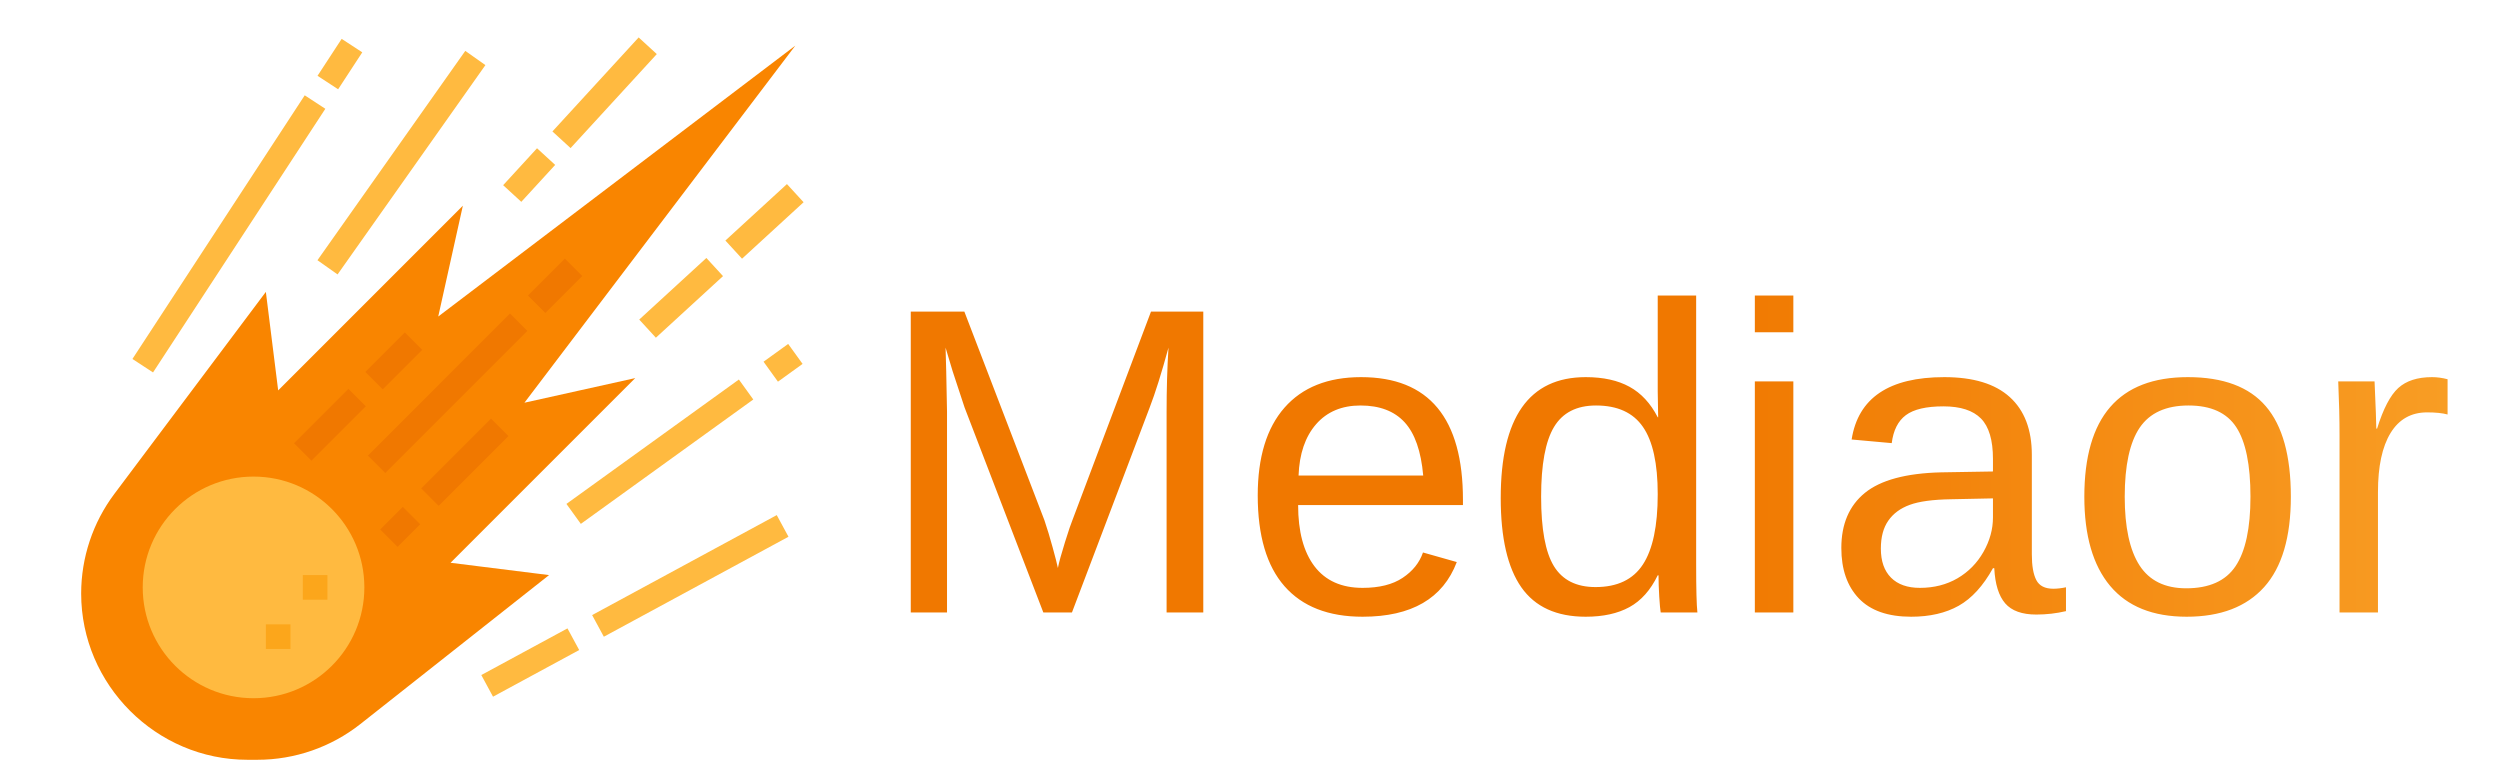
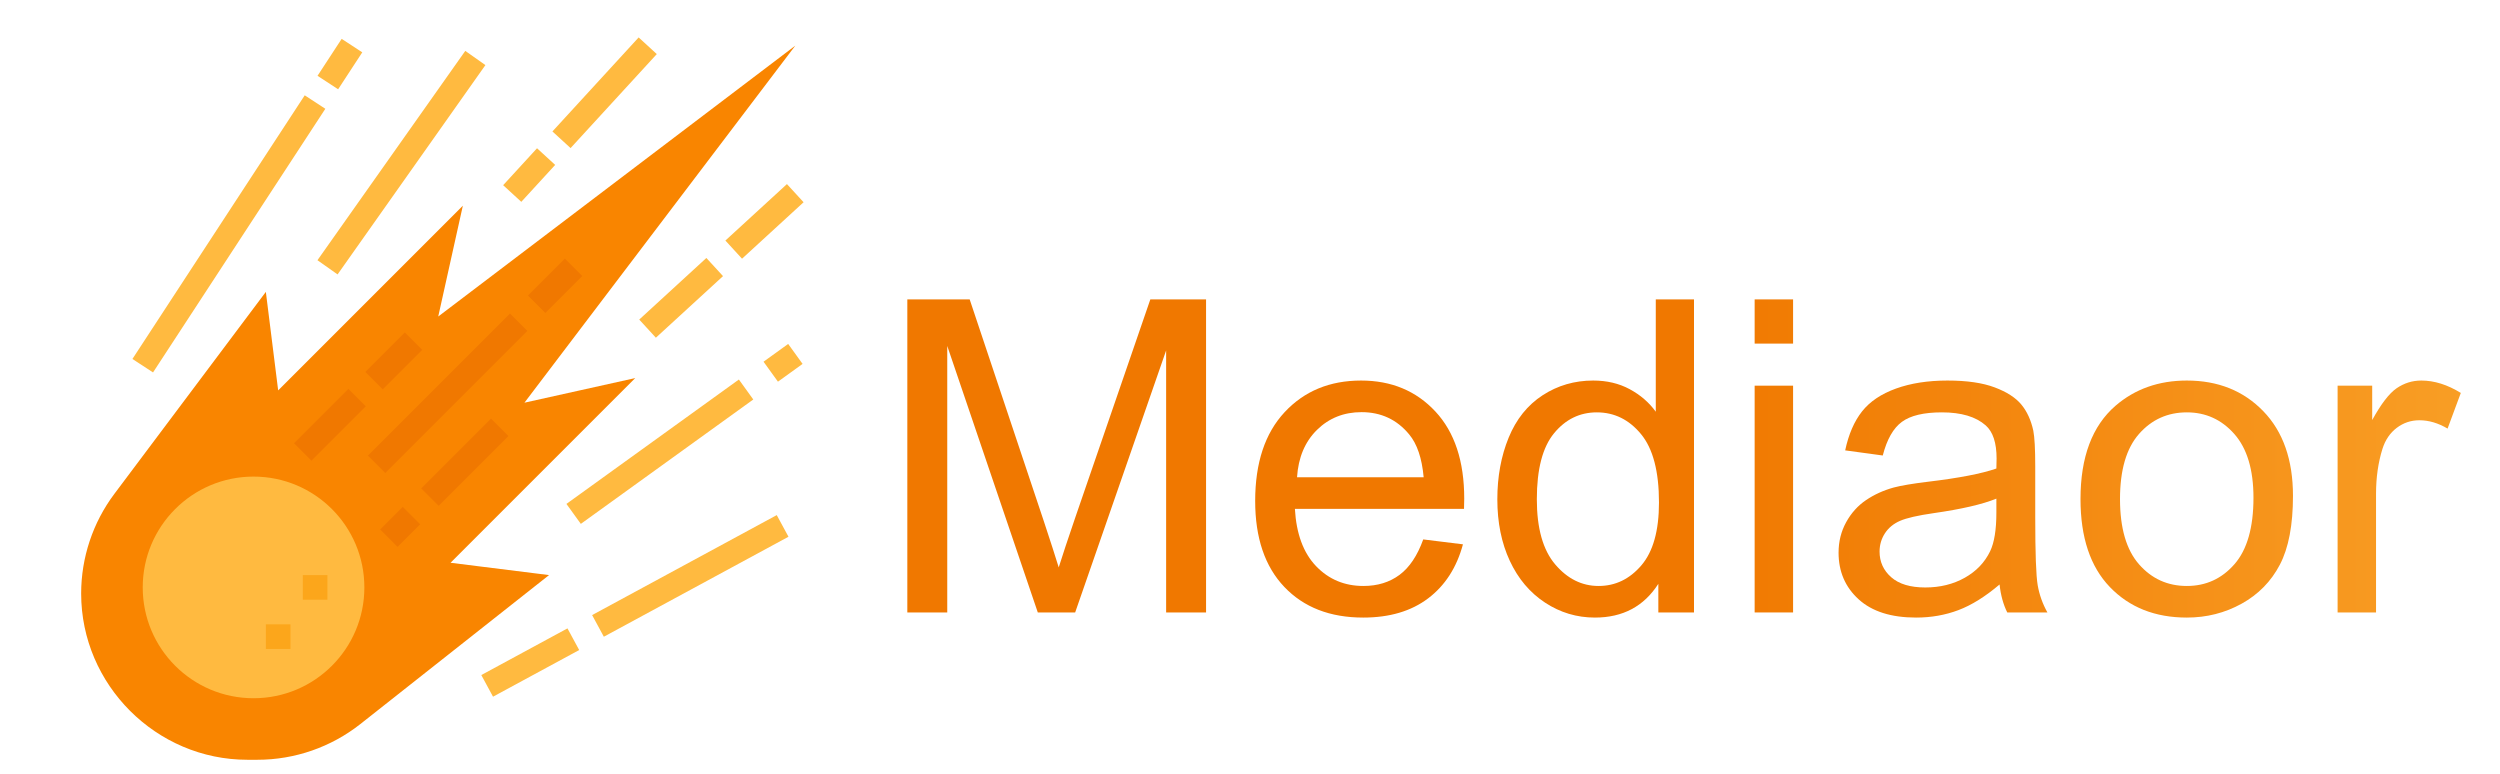
- <svg xmlns="http://www.w3.org/2000/svg" width="100%" height="100%" viewBox="0 0 498 154" version="1.1" xml:space="preserve" style="fill-rule:evenodd;clip-rule:evenodd;stroke-linejoin:round;stroke-miterlimit:2;">
-   <g id="Artboard1" transform="matrix(0.954624,0,0,1,-293.989,0.379003)">
-     <rect x="307.963" y="-0.379" width="521.271" height="153.164" style="fill:none;" />
-     <g id="Flat" transform="matrix(0.321166,0,0,0.306593,295.845,6.89542)">
-       <g transform="matrix(1,0,0,1,66.4648,-18.0798)">
-         <path d="M312,256L488,24L256,200L272,128L152,248L144,184L45.6,315.2C31.582,333.891 24,356.636 24,380C24,439.247 72.753,488 132,488L138.506,488C162.786,488 186.371,479.812 205.428,464.767L328,368L264,360L384,240L312,256Z" style="fill:rgb(249,133,0);fill-rule:nonzero;" />
-       </g>
-       <g transform="matrix(1,0,0,1,66.4648,-18.0798)">
-         <circle cx="136" cy="376" r="72" style="fill:rgb(255,186,64);" />
-       </g>
-       <g transform="matrix(1,0,0,1,66.4648,-18.0798)">
-         <rect x="168" y="368" width="16" height="16" style="fill:rgb(252,166,27);" />
-       </g>
-       <g transform="matrix(1,0,0,1,66.4648,-18.0798)">
-         <rect x="144" y="400" width="16" height="16" style="fill:rgb(252,166,27);" />
-       </g>
-       <g transform="matrix(1,0,0,1,66.4648,-18.0798)">
-         <g transform="matrix(0.577,-0.817,0.817,0.577,16.519,231.878)">
-           <rect x="148.765" y="92" width="166.469" height="16" style="fill:rgb(255,186,64);" />
-         </g>
-         <g transform="matrix(0.811,-0.585,0.585,0.811,-43.661,324.523)">
-           <rect x="470.132" y="221.778" width="19.737" height="15.999" style="fill:rgb(255,186,64);" />
-         </g>
-         <g transform="matrix(0.811,-0.585,0.585,0.811,-92.633,288.623)">
-           <rect x="330.922" y="279.556" width="138.156" height="15.999" style="fill:rgb(255,186,64);" />
-         </g>
-         <g transform="matrix(0.547,-0.837,0.837,0.547,56.864,177.123)">
-           <rect x="177.816" y="28" width="28.675" height="15.999" style="fill:rgb(255,186,64);" />
-         </g>
-         <g transform="matrix(0.547,-0.837,0.837,0.547,-68.163,166.693)">
-           <rect x="17.67" y="138.353" width="204.66" height="15.999" style="fill:rgb(255,186,64);" />
-         </g>
-         <g transform="matrix(0.879,-0.476,0.476,0.879,-124.818,244.542)">
-           <rect x="351.763" y="360.5" width="136.473" height="16" style="fill:rgb(255,186,64);" />
-         </g>
-         <g transform="matrix(0.879,-0.476,0.476,0.879,-164.206,201.806)">
-           <rect x="284.156" y="416.833" width="63.688" height="16" style="fill:rgb(255,186,64);" />
-         </g>
-         <g transform="matrix(0.676,-0.737,0.737,0.676,77.833,286.018)">
-           <rect x="322.563" y="46.545" width="82.874" height="16" style="fill:rgb(255,186,64);" />
-         </g>
-         <g transform="matrix(0.676,-0.737,0.737,0.676,22.538,267.232)">
-           <rect x="298.721" y="100" width="32.558" height="16" style="fill:rgb(255,186,64);" />
-         </g>
-         <g transform="matrix(0.737,-0.676,0.676,0.737,29.541,352.609)">
-           <rect x="440.869" y="130.333" width="54.263" height="16.001" style="fill:rgb(255,186,64);" />
-         </g>
-         <g transform="matrix(0.737,-0.676,0.676,0.737,-18.263,329.052)">
-           <rect x="384.22" y="180" width="59.196" height="16.001" style="fill:rgb(255,186,64);" />
-         </g>
-       </g>
-       <g transform="matrix(0.707,-0.707,0.707,0.707,-28.8092,209.589)">
-         <rect x="209.017" y="220.833" width="36.298" height="16" style="fill:rgb(240,120,0);" />
-       </g>
-       <g transform="matrix(0.707,-0.707,0.707,0.707,-70.3122,192.399)">
-         <rect x="160.682" y="262.333" width="49.969" height="16" style="fill:rgb(240,120,0);" />
-       </g>
-       <g transform="matrix(0.707,-0.707,0.707,0.707,36.4308,269.416)">
-         <rect x="315.029" y="172" width="33.941" height="16" style="fill:rgb(240,120,0);" />
-       </g>
-       <g transform="matrix(0.707,-0.707,0.707,0.707,-33.4072,240.49)">
-         <rect x="196.877" y="241.833" width="130.579" height="16" style="fill:rgb(240,120,0);" />
-       </g>
-       <g transform="matrix(0.707,-0.707,0.707,0.707,-61.8392,261.519)">
-         <rect x="241.278" y="286.667" width="64.111" height="16" style="fill:rgb(240,120,0);" />
-       </g>
-       <g transform="matrix(0.707,-0.707,0.707,0.707,-103.842,244.122)">
-         <rect x="220.963" y="328.667" width="20.742" height="16" style="fill:rgb(240,120,0);" />
-       </g>
-       <g transform="matrix(3.01535,0,0,3.01535,606.151,374.195)">
-         <text x="0px" y="0px" style="font-family:'ArialMT', 'Arial', sans-serif;font-size:94.232px;fill:url(#_Linear1);">Mediaor</text>
-       </g>
-     </g>
+ <svg xmlns="http://www.w3.org/2000/svg" viewBox="0 0 498 154" fill-rule="evenodd" clip-rule="evenodd" stroke-linejoin="round" stroke-miterlimit="2">
+   <path fill="none" d="M-0.0 0h497.618v153.164H-0z" />
+   <path d="M104.466 80.219l53.96-71.13-71.13 53.96 4.905-22.075-36.791 36.791-2.453-19.622-30.169 40.225c-4.298 5.731-6.622 12.704-6.622 19.867 0 18.165 14.947 33.112 33.112 33.112h1.995c7.444 0 14.675-2.51 20.518-7.123l37.58-29.668-19.622-2.453 36.791-36.791-22.075 4.905z" fill="#f98500" fill-rule="nonzero" />
+   <circle cx="136" cy="376" r="72" fill="#ffba40" transform="matrix(.3066 0 0 .3066 8.809365 1.731283)" />
+   <path fill="#fca61b" d="M60.317 114.558h4.905v4.905H60.317zM52.959 124.368h4.905v4.905h-4.905z" />
+   <path fill="#ffba40" d="M63.236 51.835l29.449-41.698 4.008 2.83-29.449 41.698zM152.097 72.051l4.908-3.54 2.87 3.978-4.908 3.54zM112.832 100.379l34.352-24.779 2.87 3.978-34.352 24.779zM63.25 15.101l4.809-7.359 4.106 2.683-4.809 7.359zM26.378 71.506l34.323-52.52 4.106 2.683-34.323 52.52zM117.95 122.524l36.779-19.917 2.335 4.312-36.779 19.917zM95.875 134.469l17.164-9.295 2.335 4.312-17.164 9.295zM110.043 26.183l17.176-18.726 3.615 3.316-17.176 18.726zM100.227 36.89l6.748-7.357 3.615 3.316-6.748 7.357zM144.497 47.916l12.261-11.246 3.316 3.616-12.261 11.246zM127.334 63.657L140.71 51.388l3.316 3.616-13.376 12.269z" />
+   <g>
+     <path fill="#f07800" d="M72.774 74.094l7.868-7.868 3.468 3.468-7.868 7.868z" />
+   </g>
+   <g>
+     <path fill="#f07800" d="M58.568 88.297l10.831-10.831 3.468 3.468-10.831 10.831z" />
+   </g>
+   <g>
+     <path fill="#f07800" d="M105.17 58.872l7.357-7.357 3.468 3.468-7.357 7.357z" />
+   </g>
+   <g>
+     <path fill="#f07800" d="M73.285 90.752l28.304-28.304 3.468 3.468-28.304 28.304z" />
+   </g>
+   <g>
+     <path fill="#f07800" d="M83.91 97.293l13.897-13.897 3.468 3.468-13.897 13.897z" />
+   </g>
+   <g>
+     <path fill="#f07800" d="M75.733 105.467l4.496-4.496 3.468 3.468-4.496 4.496z" />
+   </g>
+   <g fill-rule="nonzero">
+     <path d="M6.994 0v-67.453h13.435l15.966 47.76c1.473 4.448 2.546 7.776 3.221 9.985.767-2.454 1.963-6.059 3.589-10.813l16.15-46.932h12.009V0H62.76v-56.456L43.159 0h-8.052L15.598-57.423V0H6.994z" fill="url(#_Linear1)" transform="matrix(.92448 0 0 .92449 174.2733 122)" />
+     <path d="M118.158-15.736l8.558 1.058c-1.349 5-3.849 8.881-7.5 11.641-3.65 2.761-8.312 4.141-13.987 4.141-7.147 0-12.814-2.201-17.002-6.602-4.187-4.402-6.28-10.575-6.28-18.52 0-8.221 2.116-14.601 6.349-19.141 4.234-4.54 9.724-6.81 16.473-6.81 6.533 0 11.871 2.224 16.012 6.672 4.141 4.448 6.211 10.705 6.211 18.773 0 .491-.015 1.227-.046 2.208H90.505c.307 5.368 1.825 9.479 4.555 12.331 2.73 2.853 6.135 4.28 10.215 4.28 3.037 0 5.629-.798 7.776-2.393 2.147-1.595 3.849-4.141 5.107-7.638zM90.965-29.125h27.285c-.368-4.111-1.411-7.194-3.129-9.249-2.638-3.19-6.058-4.785-10.26-4.785-3.804 0-7.002 1.273-9.594 3.819-2.592 2.546-4.026 5.951-4.302 10.215z" fill="url(#_Linear2)" transform="matrix(.92448 0 0 .92449 174.2733 122)" />
+     <path d="M168.817 0v-6.166c-3.098 4.847-7.653 7.27-13.665 7.27-3.896 0-7.477-1.073-10.744-3.221-3.267-2.147-5.798-5.145-7.592-8.995-1.795-3.849-2.692-8.274-2.692-13.274 0-4.877.813-9.302 2.439-13.275 1.626-3.972 4.064-7.016 7.316-9.133 3.251-2.116 6.886-3.175 10.904-3.175 2.945 0 5.568.621 7.868 1.864 2.301 1.242 4.172 2.86 5.614 4.854v-24.202h8.236V0h-7.684zm-26.181-24.386c0 6.257 1.319 10.935 3.957 14.033 2.638 3.098 5.752 4.648 9.341 4.648 3.619 0 6.694-1.48 9.225-4.441 2.531-2.96 3.796-7.476 3.796-13.55 0-6.687-1.288-11.595-3.865-14.724-2.577-3.129-5.751-4.693-9.524-4.693-3.681 0-6.756 1.503-9.226 4.509-2.469 3.006-3.704 7.745-3.704 14.218z" fill="url(#_Linear3)" transform="matrix(.92448 0 0 .92449 174.2733 122)" />
+     <path d="M189.568-57.929v-9.524h8.282v9.524h-8.282zm0 57.929v-48.864h8.282V0h-8.282z" fill="url(#_Linear4)" transform="matrix(.92448 0 0 .92449 174.2733 122)" />
+     <path d="M242.344-6.028c-3.068 2.608-6.02 4.448-8.858 5.522-2.837 1.073-5.881 1.61-9.133 1.61-5.368 0-9.494-1.311-12.377-3.934-2.883-2.622-4.325-5.974-4.325-10.053 0-2.393.544-4.578 1.633-6.557 1.089-1.978 2.516-3.566 4.279-4.762 1.764-1.196 3.75-2.101 5.959-2.715 1.626-.429 4.08-.843 7.362-1.242 6.687-.798 11.61-1.749 14.77-2.853.03-1.135.046-1.856.046-2.162 0-3.375-.783-5.752-2.347-7.132-2.117-1.871-5.261-2.807-9.432-2.807-3.896 0-6.772.683-8.628 2.048-1.855 1.365-3.228 3.78-4.118 7.246l-8.098-1.104c.736-3.466 1.948-6.265 3.635-8.397 1.687-2.132 4.126-3.773 7.316-4.923 3.19-1.151 6.886-1.726 11.089-1.726 4.172 0 7.561.491 10.168 1.473 2.608.981 4.525 2.216 5.752 3.704 1.227 1.487 2.086 3.366 2.577 5.636.276 1.411.414 3.957.414 7.638v11.043c0 7.699.176 12.569.529 14.609.353 2.039 1.05 3.995 2.093 5.866H244c-.859-1.718-1.411-3.727-1.656-6.028zm-.69-18.496c-3.007 1.227-7.516 2.27-13.528 3.129-3.405.49-5.813 1.042-7.224 1.656-1.411.613-2.5 1.511-3.267 2.692-.766 1.181-1.15 2.492-1.15 3.934 0 2.208.836 4.049 2.508 5.521 1.672 1.472 4.118 2.209 7.339 2.209 3.19 0 6.027-.698 8.512-2.094 2.484-1.396 4.31-3.305 5.475-5.728.89-1.872 1.335-4.632 1.335-8.282v-3.037z" fill="url(#_Linear5)" transform="matrix(.92448 0 0 .92449 174.2733 122)" />
+     <path d="M259.782-24.432c0-9.049 2.515-15.752 7.546-20.107 4.202-3.62 9.325-5.43 15.368-5.43 6.718 0 12.208 2.201 16.472 6.603 4.264 4.402 6.396 10.483 6.396 18.244 0 6.288-.943 11.234-2.83 14.838-1.886 3.605-4.632 6.404-8.236 8.398-3.604 1.993-7.538 2.99-11.802 2.99-6.84 0-12.369-2.193-16.587-6.579-4.218-4.387-6.327-10.706-6.327-18.957zm8.512 0c0 6.257 1.365 10.943 4.095 14.056 2.73 3.114 6.166 4.671 10.307 4.671 4.11 0 7.531-1.565 10.261-4.694 2.73-3.128 4.095-7.898 4.095-14.309 0-6.043-1.373-10.621-4.118-13.735-2.746-3.113-6.158-4.67-10.238-4.67-4.141 0-7.577 1.549-10.307 4.647-2.73 3.098-4.095 7.776-4.095 14.034z" fill="url(#_Linear6)" transform="matrix(.92448 0 0 .92449 174.2733 122)" />
+     <path d="M315.18 0v-48.864h7.454v7.407c1.902-3.466 3.658-5.751 5.269-6.855 1.61-1.105 3.381-1.657 5.314-1.657 2.791 0 5.629.89 8.512 2.669l-2.853 7.684c-2.024-1.196-4.049-1.795-6.073-1.795-1.81 0-3.436.545-4.877 1.634-1.442 1.089-2.47 2.6-3.083 4.532-.921 2.945-1.381 6.166-1.381 9.662V0h-8.282z" fill="url(#_Linear7)" transform="matrix(.92448 0 0 .92449 174.2733 122)" />
  </g>
  <defs>
-     <linearGradient id="_Linear1" x1="0" y1="0" x2="1" y2="0" gradientUnits="userSpaceOnUse" gradientTransform="matrix(288.032,0,0,288.032,177.217,264.038)">
-       <stop offset="0" style="stop-color:rgb(240,120,0);stop-opacity:1" />
-       <stop offset="1" style="stop-color:rgb(255,186,64);stop-opacity:1" />
+     <linearGradient id="_Linear1" x1="0" y1="0" x2="1" y2="0" gradientUnits="userSpaceOnUse" gradientTransform="translate(177.217 264.038) scale(288.032)">
+       <stop offset="0" stop-color="#f07800" />
+       <stop offset="1" stop-color="#ffba40" />
+     </linearGradient>
+     <linearGradient id="_Linear2" x1="0" y1="0" x2="1" y2="0" gradientUnits="userSpaceOnUse" gradientTransform="translate(177.217 264.038) scale(288.032)">
+       <stop offset="0" stop-color="#f07800" />
+       <stop offset="1" stop-color="#ffba40" />
+     </linearGradient>
+     <linearGradient id="_Linear3" x1="0" y1="0" x2="1" y2="0" gradientUnits="userSpaceOnUse" gradientTransform="translate(177.217 264.038) scale(288.032)">
+       <stop offset="0" stop-color="#f07800" />
+       <stop offset="1" stop-color="#ffba40" />
+     </linearGradient>
+     <linearGradient id="_Linear4" x1="0" y1="0" x2="1" y2="0" gradientUnits="userSpaceOnUse" gradientTransform="translate(177.217 264.038) scale(288.032)">
+       <stop offset="0" stop-color="#f07800" />
+       <stop offset="1" stop-color="#ffba40" />
+     </linearGradient>
+     <linearGradient id="_Linear5" x1="0" y1="0" x2="1" y2="0" gradientUnits="userSpaceOnUse" gradientTransform="translate(177.217 264.038) scale(288.032)">
+       <stop offset="0" stop-color="#f07800" />
+       <stop offset="1" stop-color="#ffba40" />
+     </linearGradient>
+     <linearGradient id="_Linear6" x1="0" y1="0" x2="1" y2="0" gradientUnits="userSpaceOnUse" gradientTransform="translate(177.217 264.038) scale(288.032)">
+       <stop offset="0" stop-color="#f07800" />
+       <stop offset="1" stop-color="#ffba40" />
+     </linearGradient>
+     <linearGradient id="_Linear7" x1="0" y1="0" x2="1" y2="0" gradientUnits="userSpaceOnUse" gradientTransform="translate(177.217 264.038) scale(288.032)">
+       <stop offset="0" stop-color="#f07800" />
+       <stop offset="1" stop-color="#ffba40" />
    </linearGradient>
  </defs>
</svg>
